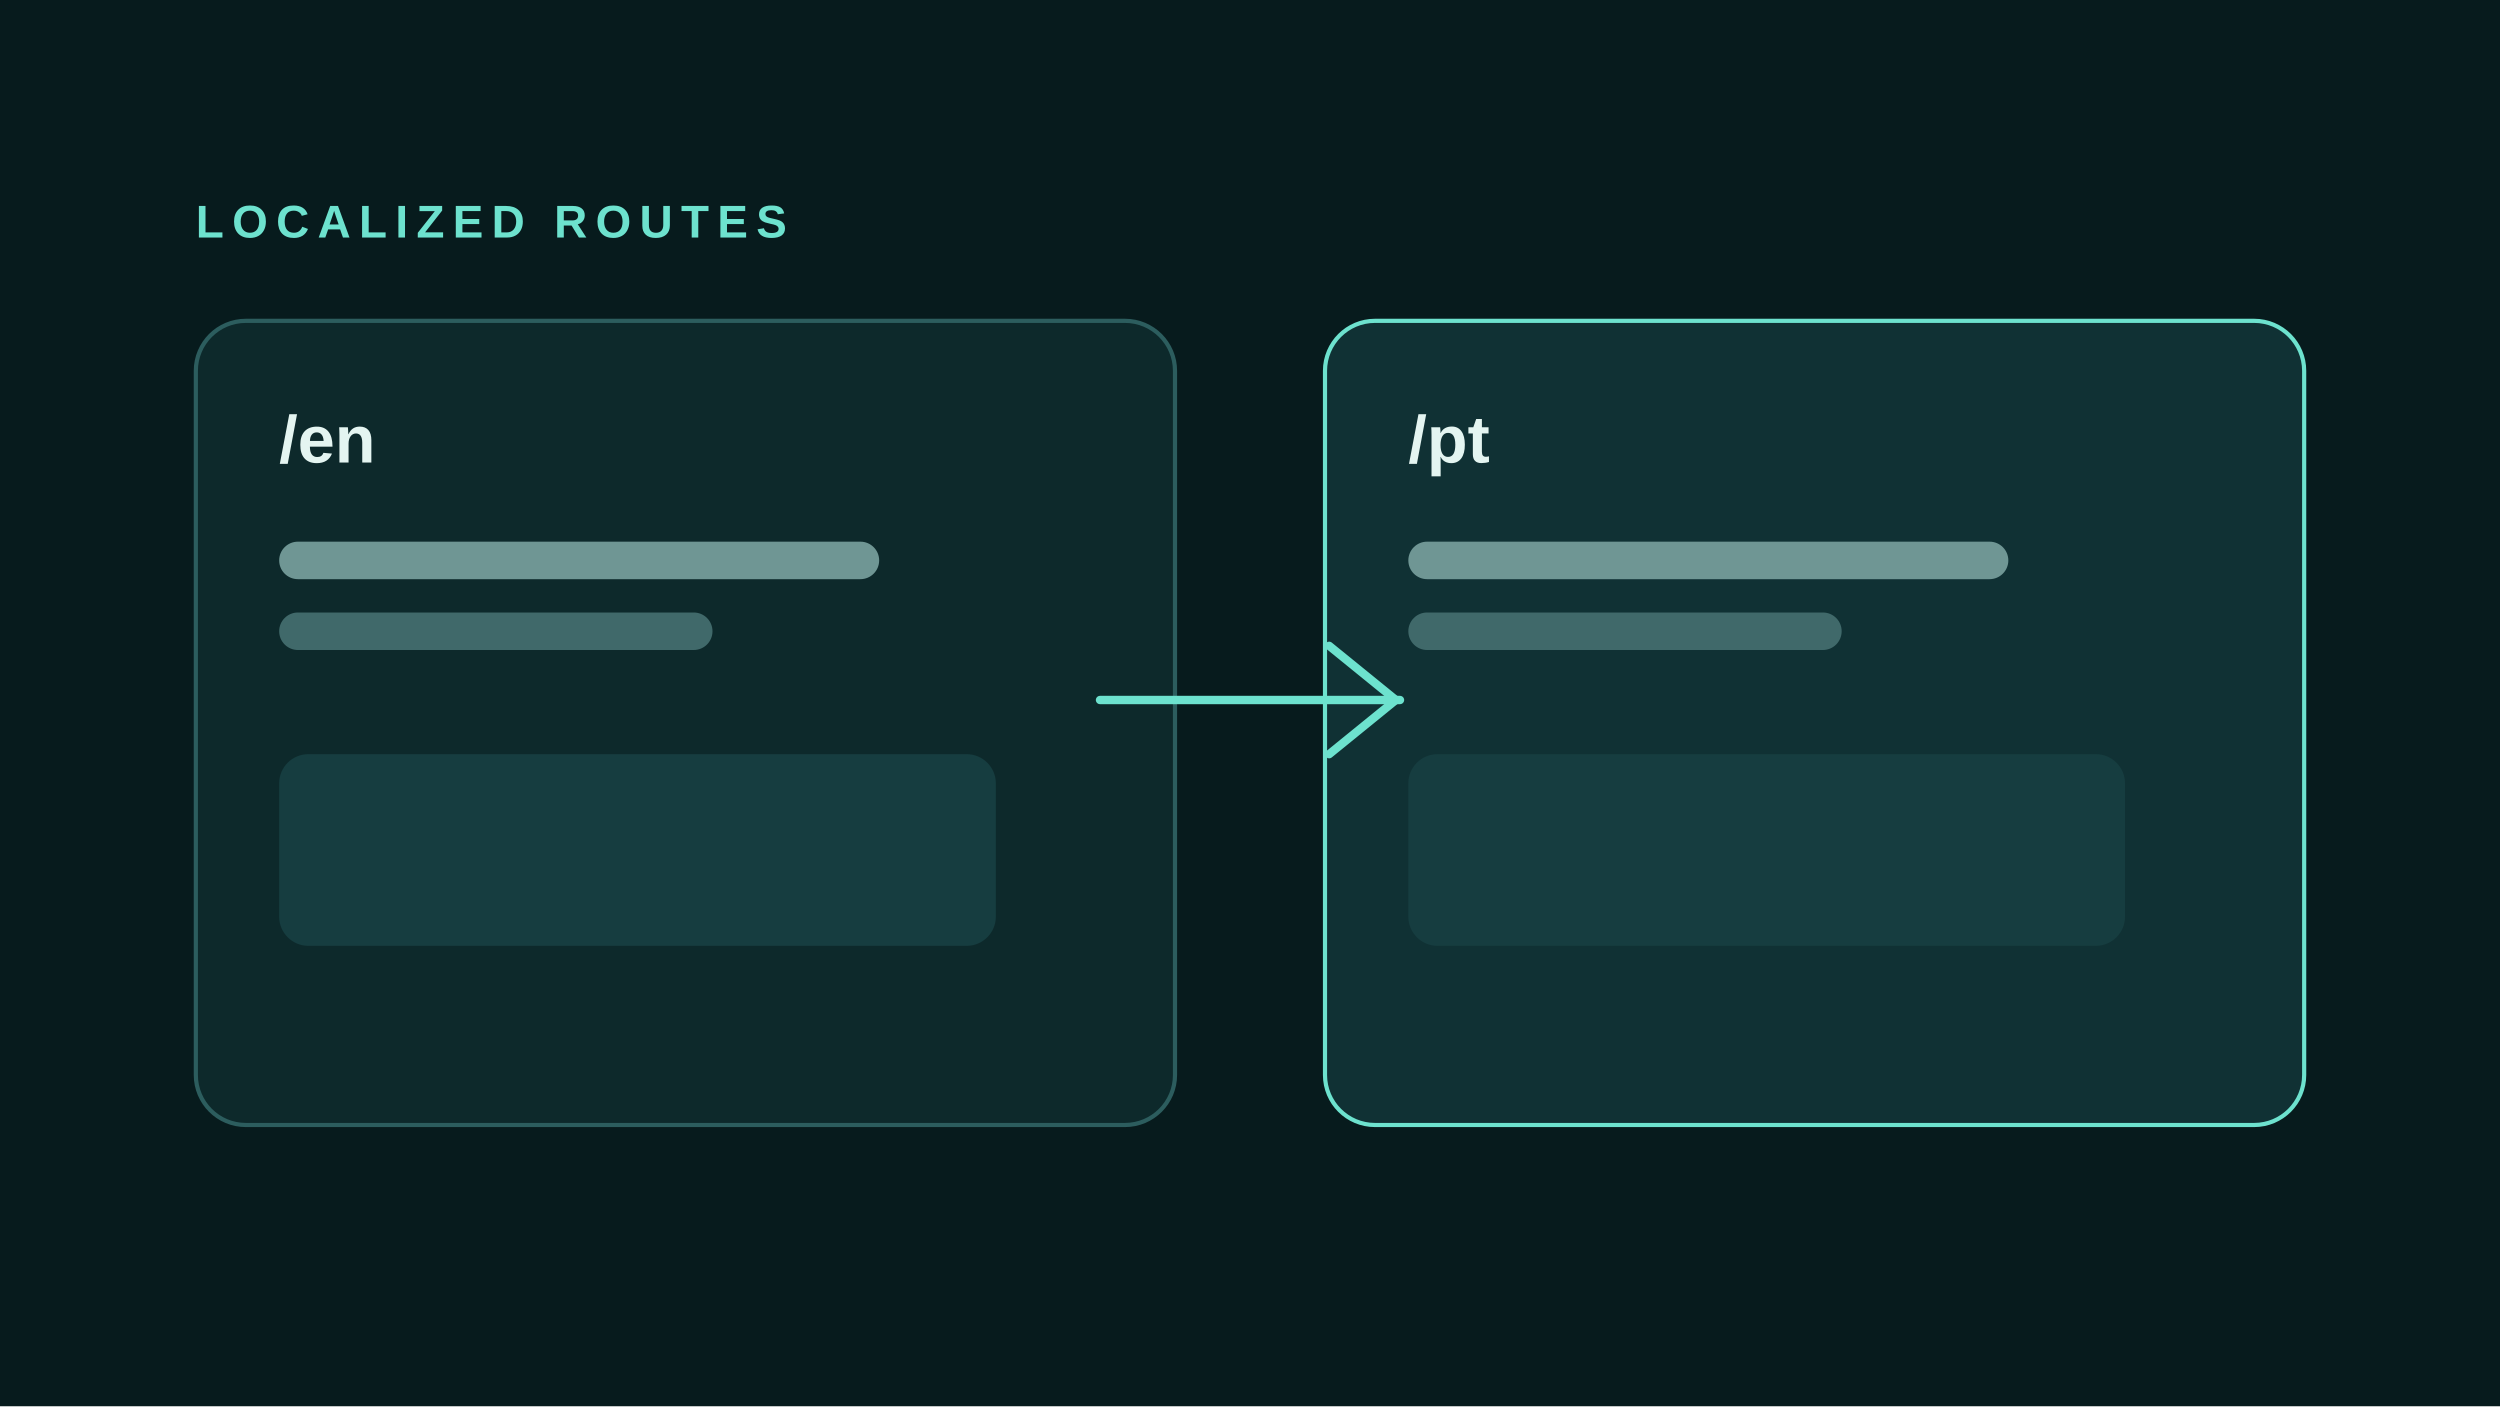
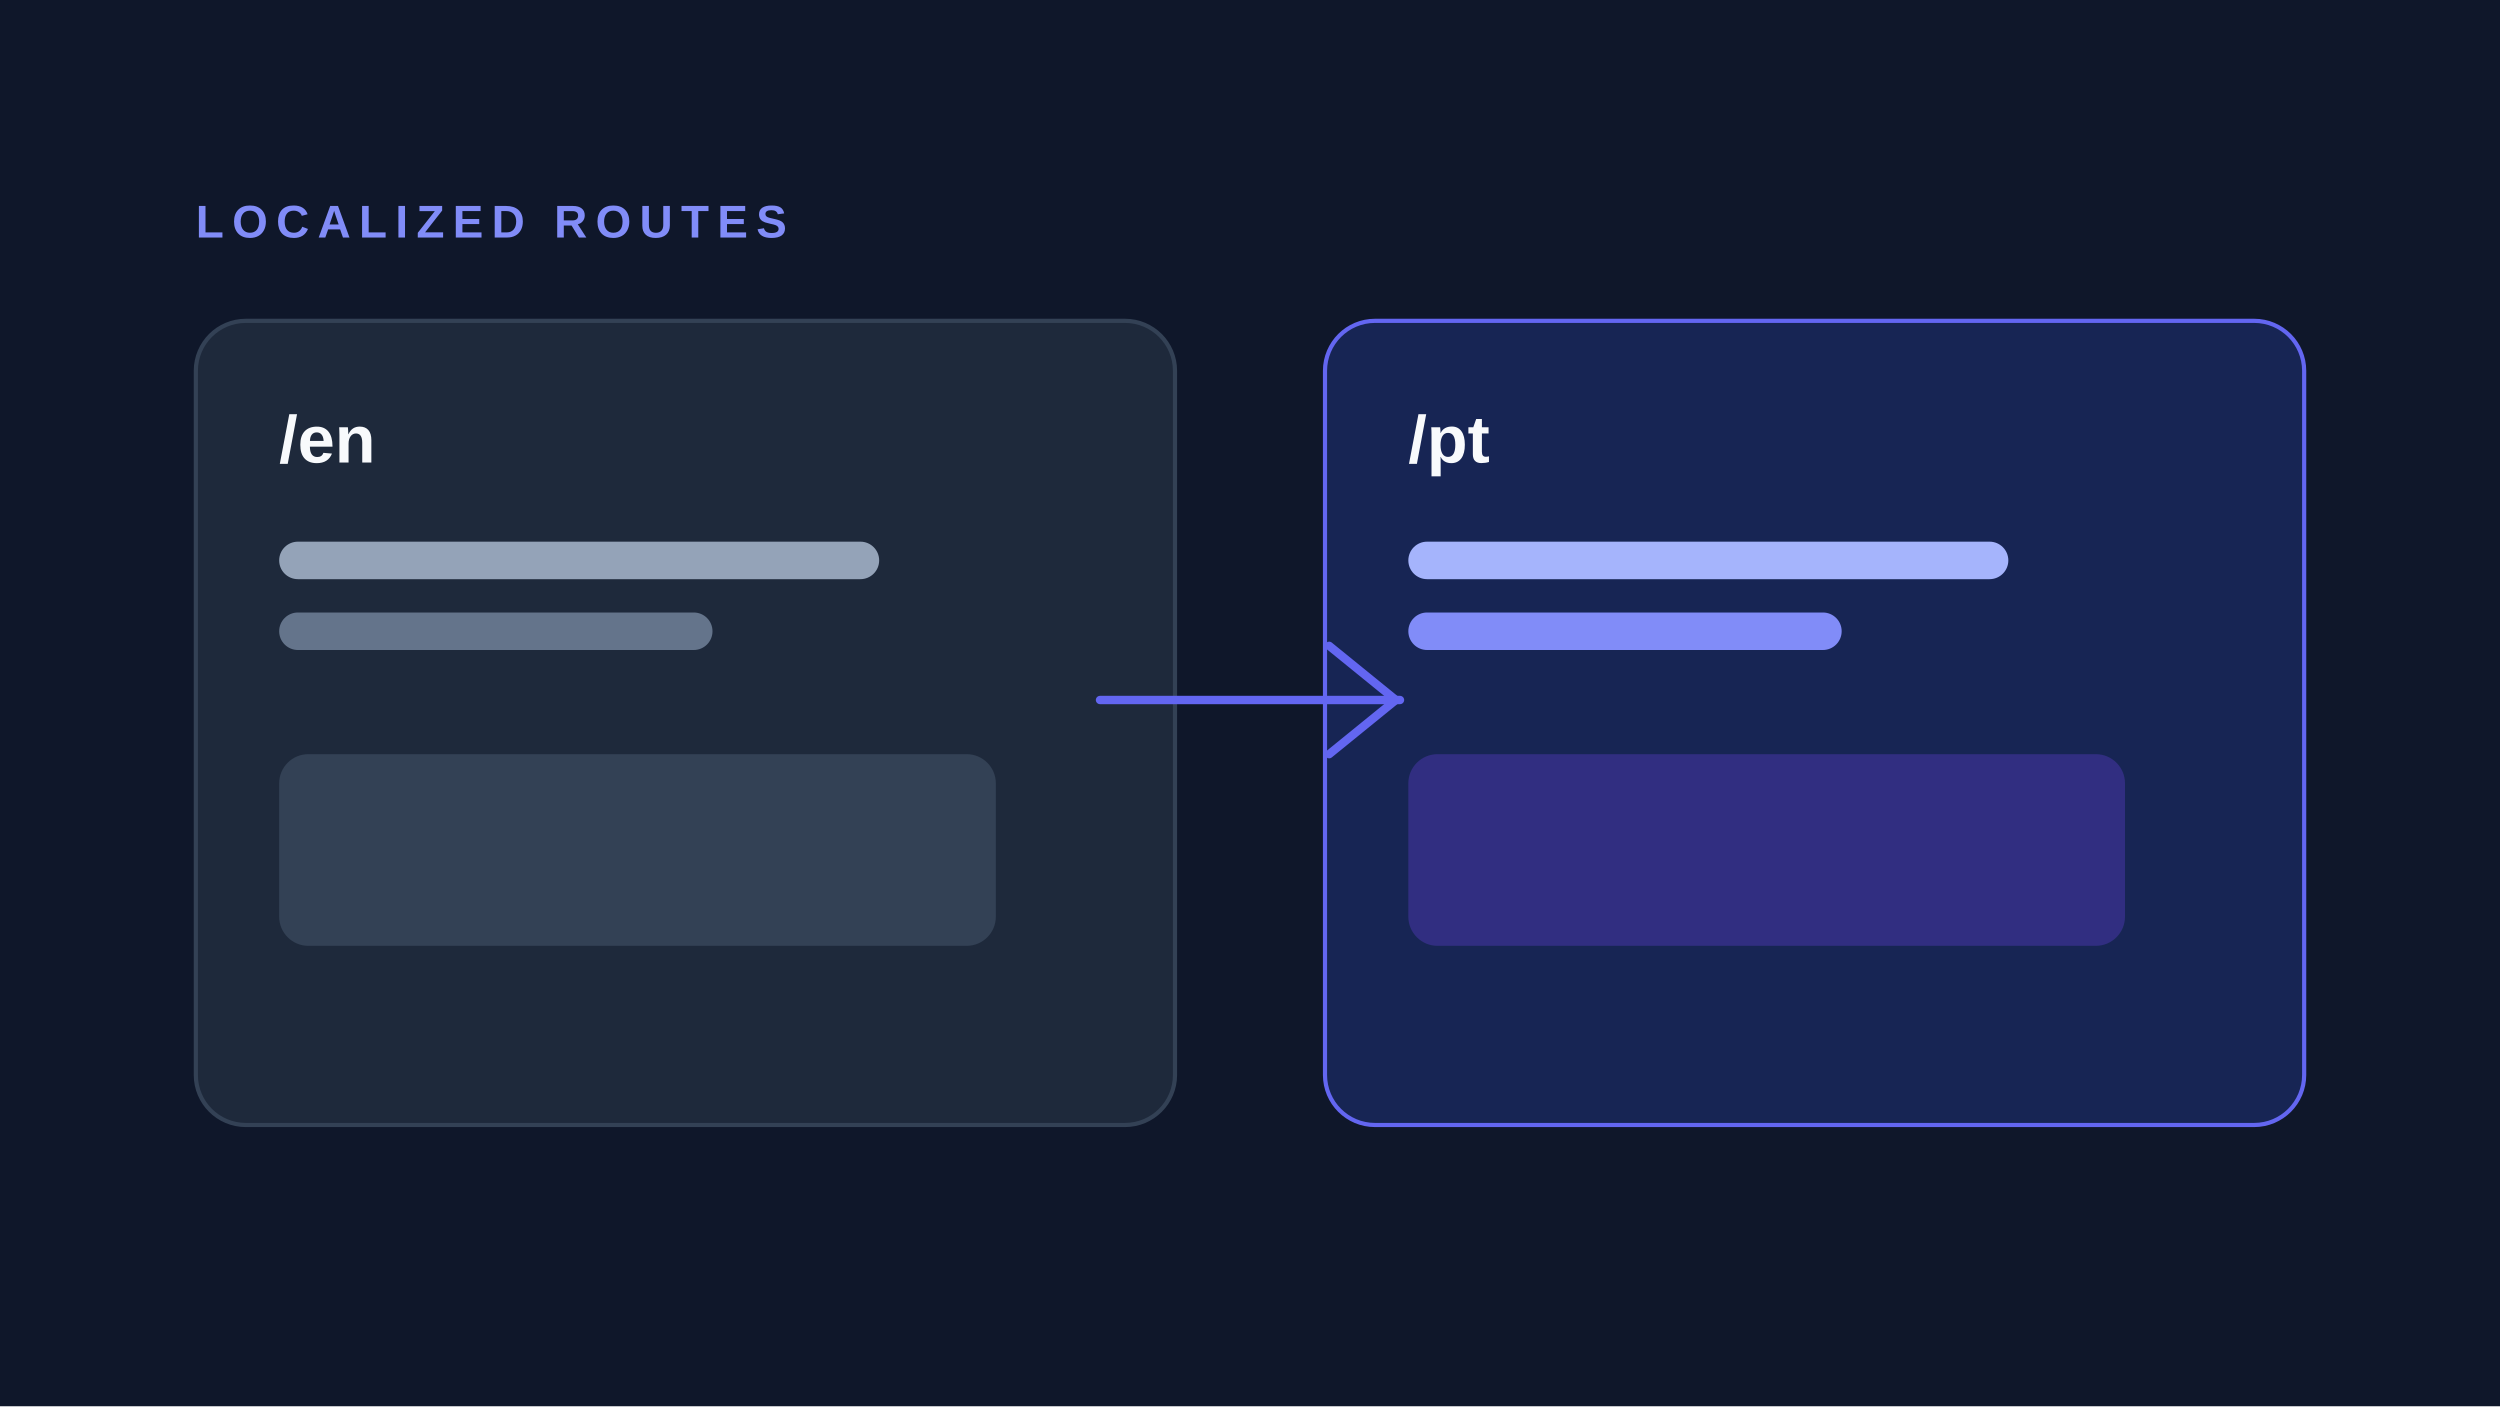
<svg xmlns="http://www.w3.org/2000/svg" width="1200" height="675" viewBox="0 0 1200 675" fill="none">
-   <rect width="1200" height="675" fill="#071b1d" />
-   <text x="94" y="114" fill="#6de2ce" font-family="Arial, sans-serif" font-size="22" font-weight="700" letter-spacing="4">LOCALIZED ROUTES</text>
-   <rect x="94" y="154" width="470" height="386" rx="24" fill="#0d292b" stroke="#2c5d5e" stroke-width="2" />
-   <rect x="636" y="154" width="470" height="386" rx="24" fill="#103134" stroke="#6de2ce" stroke-width="2" />
-   <text x="134" y="222" fill="#e4f5f1" font-family="Arial, sans-serif" font-size="32" font-weight="700">/en</text>
-   <text x="676" y="222" fill="#e4f5f1" font-family="Arial, sans-serif" font-size="32" font-weight="700">/pt</text>
-   <rect x="134" y="260" width="288" height="18" rx="9" fill="#6f9694" />
-   <rect x="134" y="294" width="208" height="18" rx="9" fill="#40696a" />
-   <rect x="134" y="362" width="344" height="92" rx="14" fill="#163d40" />
-   <rect x="676" y="260" width="288" height="18" rx="9" fill="#6f9694" />
-   <rect x="676" y="294" width="208" height="18" rx="9" fill="#40696a" />
-   <rect x="676" y="362" width="344" height="92" rx="14" fill="#163d40" />
-   <path d="M528 336h144" stroke="#6de2ce" stroke-width="4" stroke-linecap="round" />
-   <path d="m638 310 32 26-32 26" stroke="#6de2ce" stroke-width="4" stroke-linecap="round" stroke-linejoin="round" />
+   <rect width="1200" height="675" fill="#0f172a" />
+   <text x="94" y="114" fill="#818cf8" font-family="Arial, sans-serif" font-size="22" font-weight="700" letter-spacing="4">LOCALIZED ROUTES</text>
+   <rect x="94" y="154" width="470" height="386" rx="24" fill="#1e293b" stroke="#334155" stroke-width="2" />
+   <rect x="636" y="154" width="470" height="386" rx="24" fill="#172554" stroke="#6366f1" stroke-width="2" />
+   <text x="134" y="222" fill="#f8fafc" font-family="Arial, sans-serif" font-size="32" font-weight="700">/en</text>
+   <text x="676" y="222" fill="#f8fafc" font-family="Arial, sans-serif" font-size="32" font-weight="700">/pt</text>
+   <rect x="134" y="260" width="288" height="18" rx="9" fill="#94a3b8" />
+   <rect x="134" y="294" width="208" height="18" rx="9" fill="#64748b" />
+   <rect x="134" y="362" width="344" height="92" rx="14" fill="#334155" />
+   <rect x="676" y="260" width="288" height="18" rx="9" fill="#a5b4fc" />
+   <rect x="676" y="294" width="208" height="18" rx="9" fill="#818cf8" />
+   <rect x="676" y="362" width="344" height="92" rx="14" fill="#312e81" />
+   <path d="M528 336h144" stroke="#6366f1" stroke-width="4" stroke-linecap="round" />
+   <path d="m638 310 32 26-32 26" stroke="#6366f1" stroke-width="4" stroke-linecap="round" stroke-linejoin="round" />
</svg>
